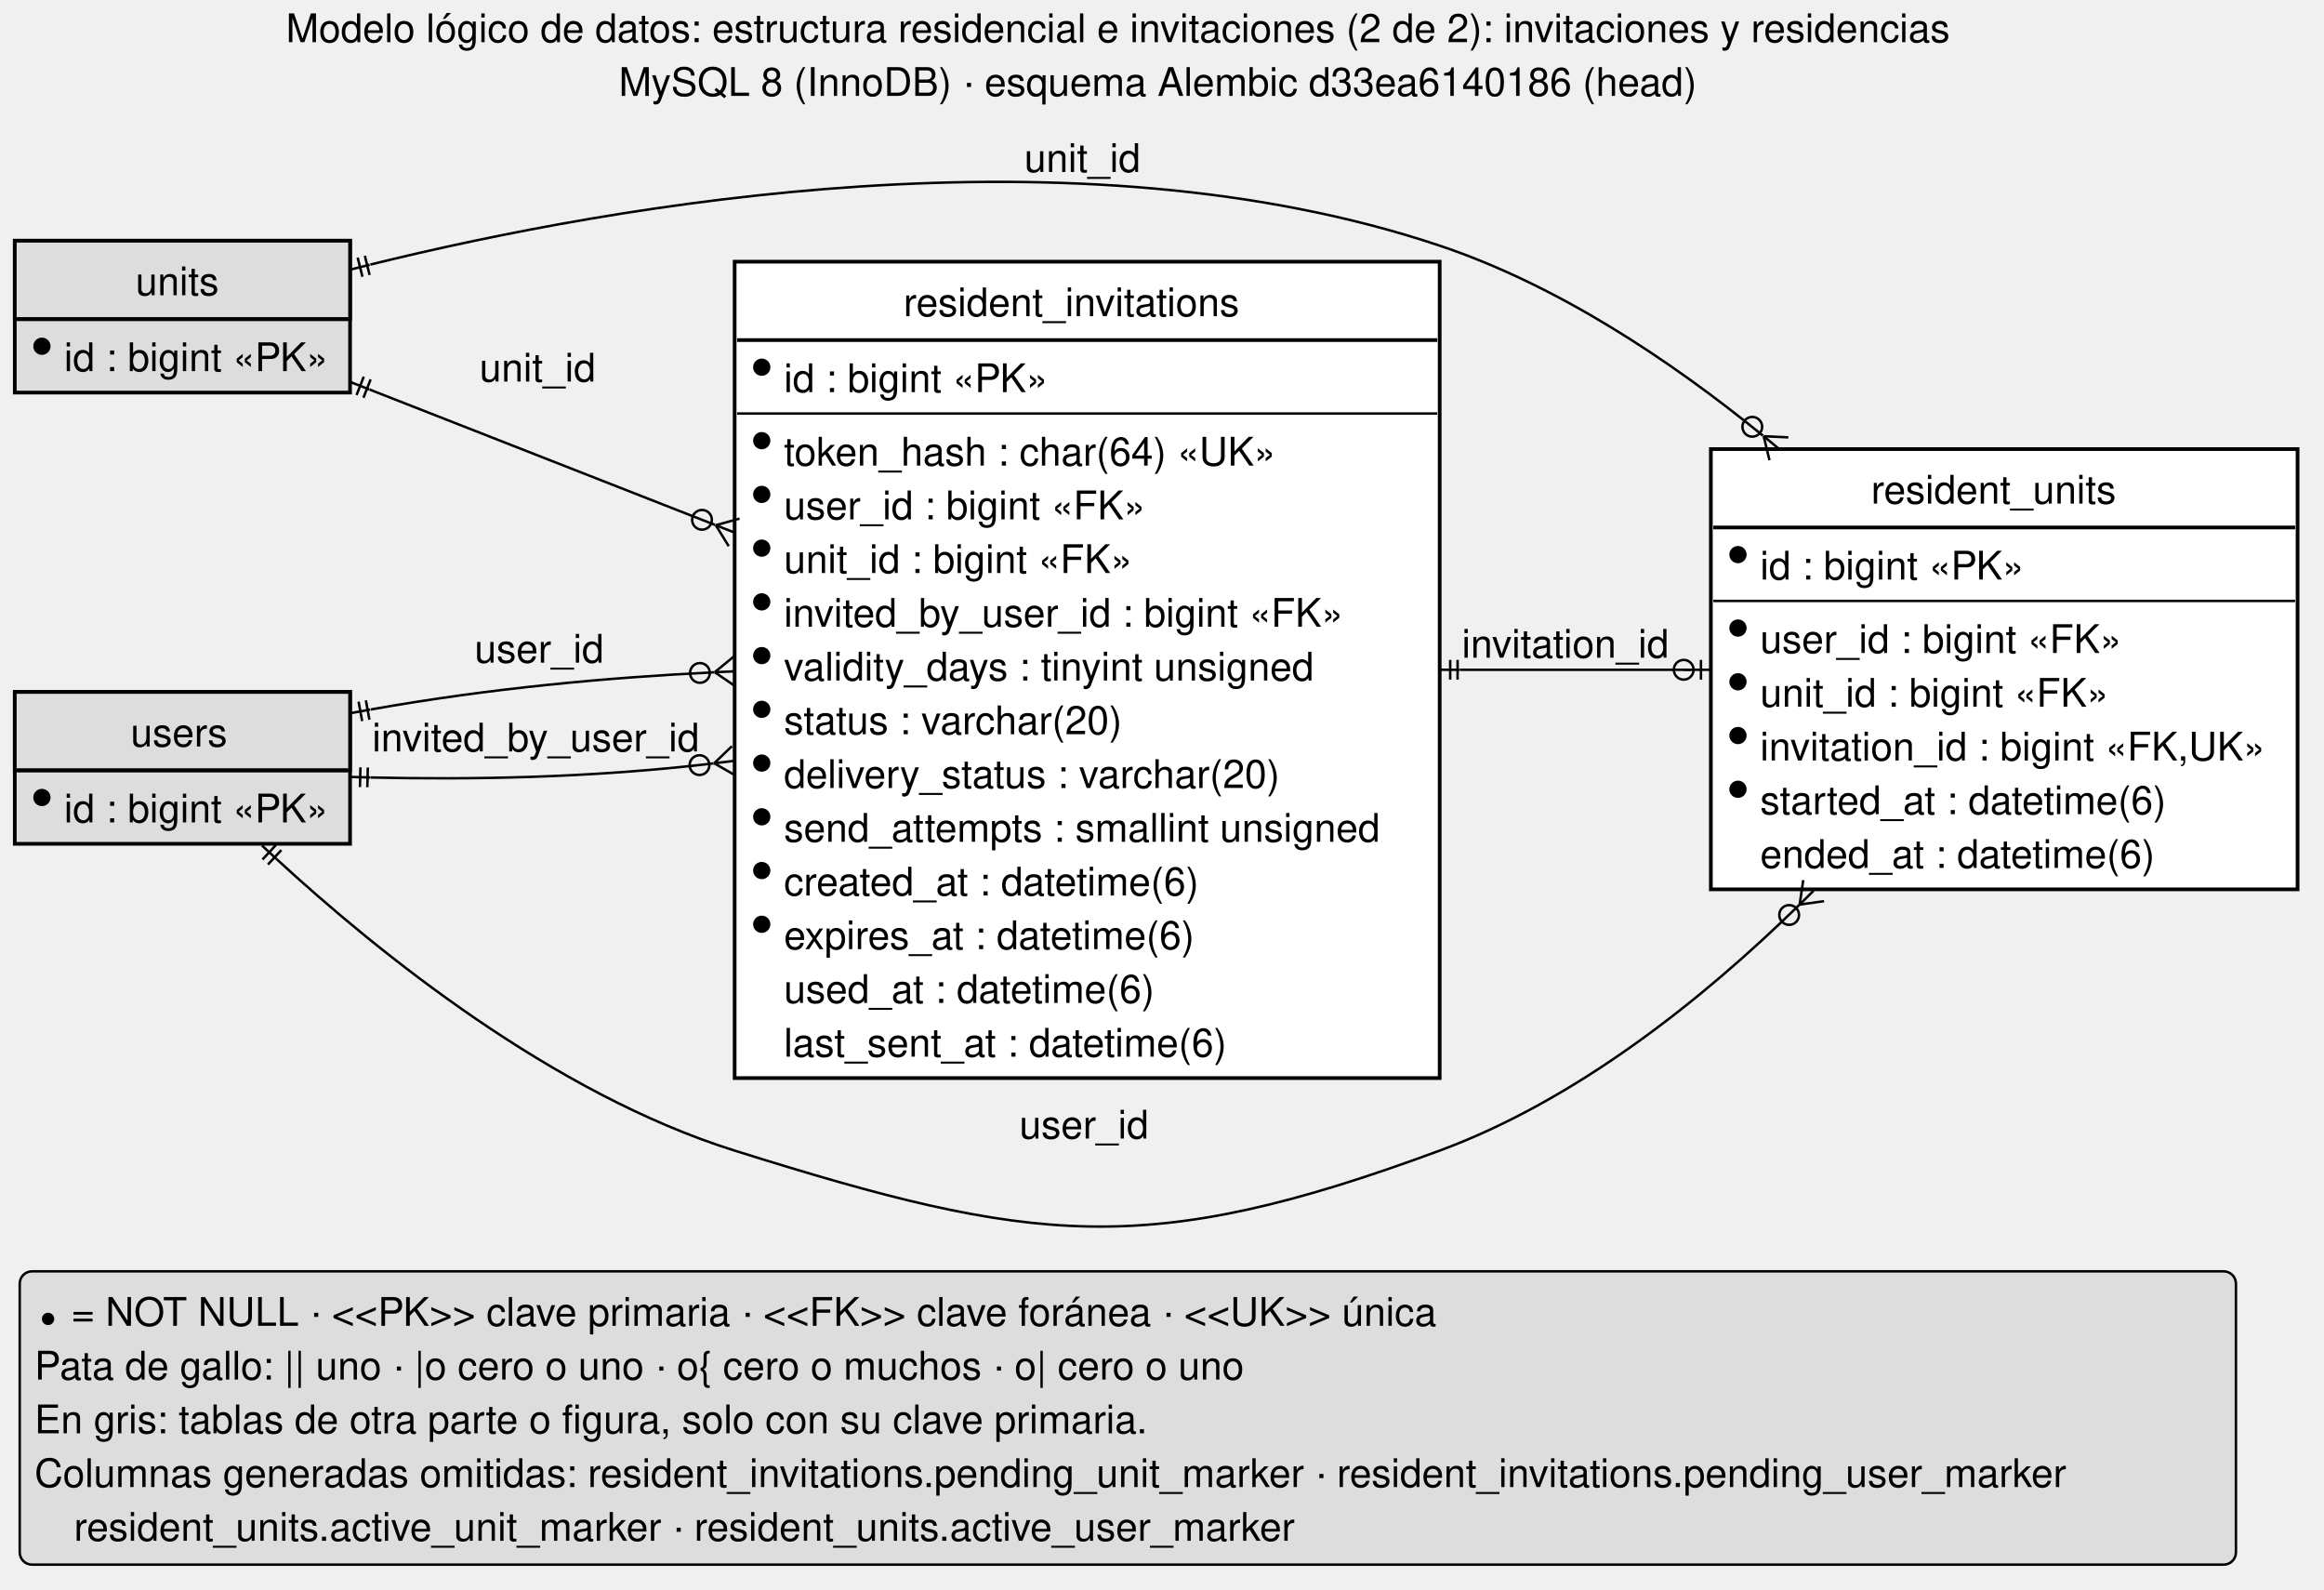
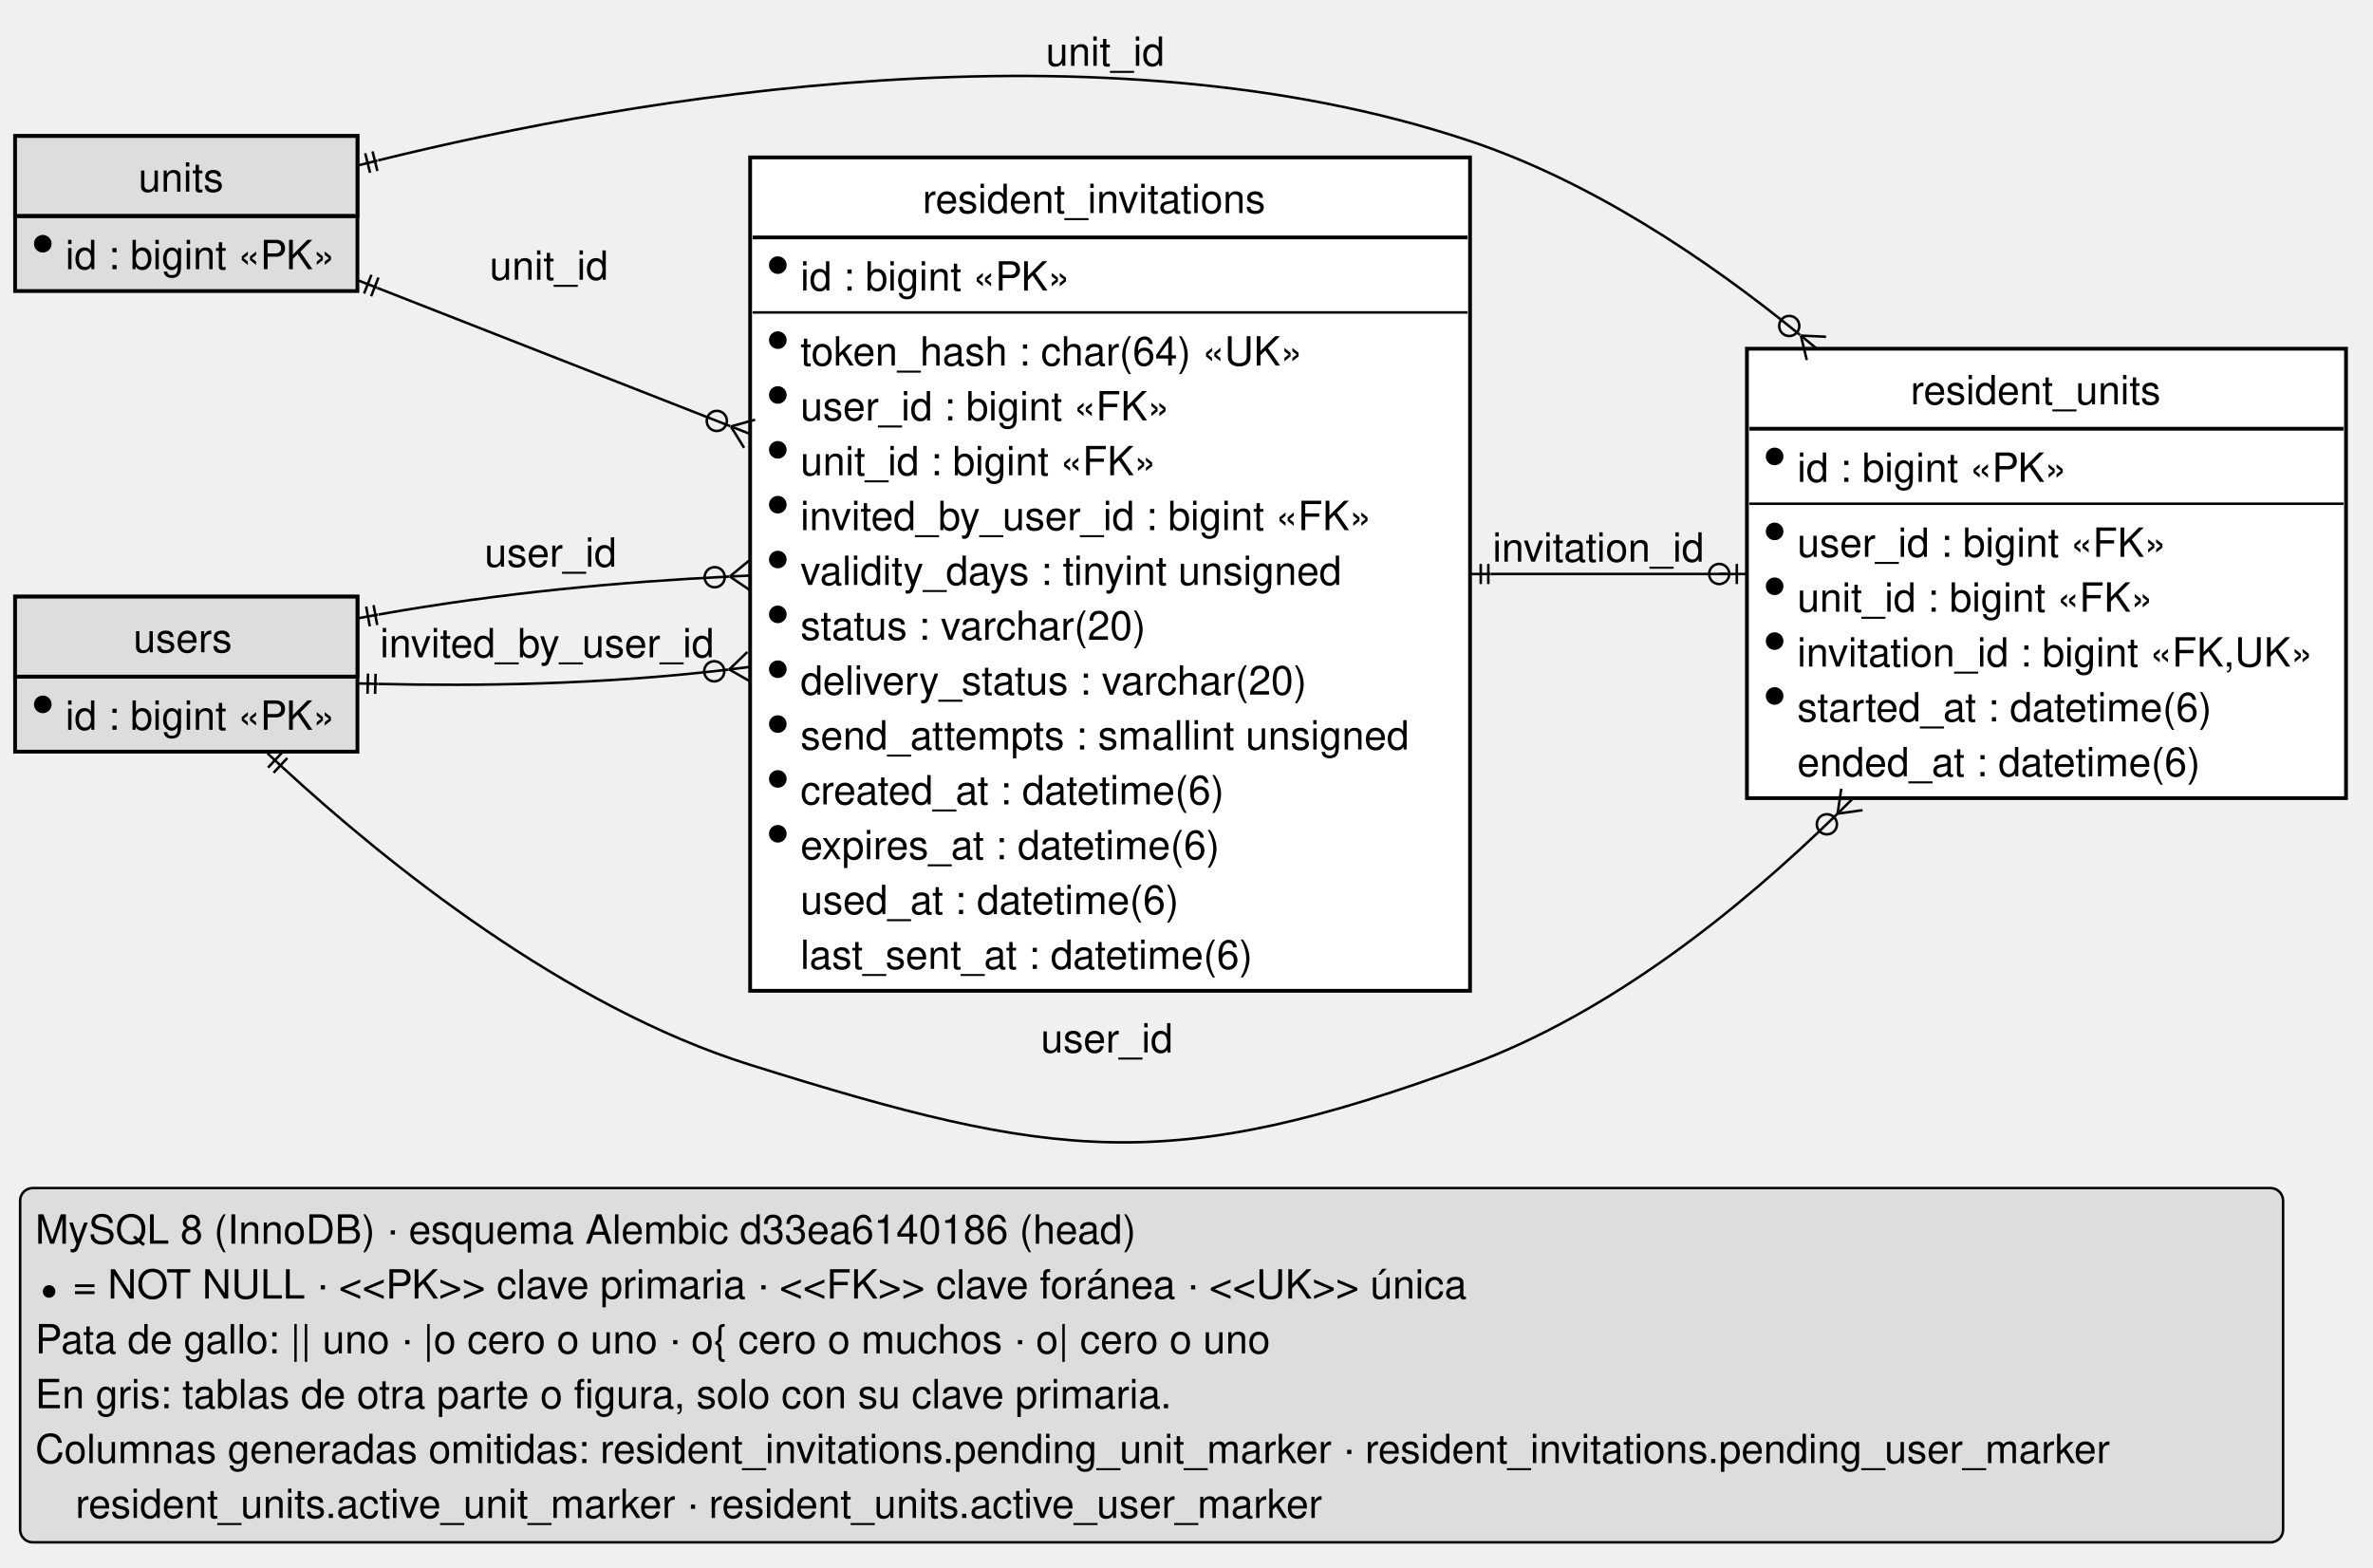
- <svg xmlns="http://www.w3.org/2000/svg" contentScriptType="application/ecmascript" contentStyleType="text/css" height="2015.625px" preserveAspectRatio="none" style="width:2946px;height:2015px;" version="1.1" viewBox="0 0 2946 2015" width="2946.875px" zoomAndPan="magnify">
+ <svg xmlns="http://www.w3.org/2000/svg" contentScriptType="application/ecmascript" contentStyleType="text/css" height="1946.875px" preserveAspectRatio="none" style="width:2946px;height:1946px;" version="1.1" viewBox="0 0 2946 1946" width="2946.875px" zoomAndPan="magnify">
  <defs />
  <g>
-     <text fill="#000000" font-family="Helvetica" font-size="50" lengthAdjust="spacingAndGlyphs" textLength="2243.75" x="362.5" y="53.45">Modelo lógico de datos: estructura residencial e invitaciones (2 de 2): invitaciones y residencias</text>
-     <text fill="#000000" font-family="Helvetica" font-size="50" lengthAdjust="spacingAndGlyphs" textLength="1400" x="784.375" y="121.55">MySQL 8 (InnoDB) · esquema Alembic d33ea6140186 (head)</text>
-     <rect fill="#FFFFFF" height="1034.652" id="resident_invitations" style="stroke: #000000; stroke-width: 4.688;" width="893.75" x="931.25" y="331.638" />
-     <text fill="#000000" font-family="Helvetica" font-size="50" lengthAdjust="spacingAndGlyphs" textLength="465.625" x="1145.312" y="400.713">resident_invitations</text>
-     <line style="stroke: #000000; stroke-width: 4.688;" x1="934.375" x2="1821.875" y1="430.988" y2="430.988" />
-     <ellipse cx="965.625" cy="465.363" fill="#000000" rx="9.375" ry="9.375" style="stroke: #000000; stroke-width: 3.125;" />
-     <text fill="#000000" font-family="Helvetica" font-size="50" lengthAdjust="spacingAndGlyphs" textLength="343.75" x="993.75" y="496.938">id : bigint «PK»</text>
-     <line style="stroke: #000000; stroke-width: 3.125;" x1="934.375" x2="1821.875" y1="524.088" y2="524.088" />
+     <rect fill="#FFFFFF" height="1034.652" id="resident_invitations" style="stroke: #000000; stroke-width: 4.688;" width="893.75" x="931.25" y="195.438" />
+     <text fill="#000000" font-family="Helvetica" font-size="50" lengthAdjust="spacingAndGlyphs" textLength="465.625" x="1145.312" y="264.513">resident_invitations</text>
+     <line style="stroke: #000000; stroke-width: 4.688;" x1="934.375" x2="1821.875" y1="294.788" y2="294.788" />
+     <ellipse cx="965.625" cy="329.163" fill="#000000" rx="9.375" ry="9.375" style="stroke: #000000; stroke-width: 3.125;" />
+     <text fill="#000000" font-family="Helvetica" font-size="50" lengthAdjust="spacingAndGlyphs" textLength="343.75" x="993.75" y="360.738">id : bigint «PK»</text>
+     <line style="stroke: #000000; stroke-width: 3.125;" x1="934.375" x2="1821.875" y1="387.888" y2="387.888" />
+     <ellipse cx="965.625" cy="422.263" fill="#000000" rx="9.375" ry="9.375" style="stroke: #000000; stroke-width: 3.125;" />
+     <text fill="#000000" font-family="Helvetica" font-size="50" lengthAdjust="spacingAndGlyphs" textLength="637.5" x="993.75" y="453.838">token_hash : char(64) «UK»</text>
+     <ellipse cx="965.625" cy="490.363" fill="#000000" rx="9.375" ry="9.375" style="stroke: #000000; stroke-width: 3.125;" />
+     <text fill="#000000" font-family="Helvetica" font-size="50" lengthAdjust="spacingAndGlyphs" textLength="465.625" x="993.75" y="521.938">user_id : bigint «FK»</text>
    <ellipse cx="965.625" cy="558.463" fill="#000000" rx="9.375" ry="9.375" style="stroke: #000000; stroke-width: 3.125;" />
-     <text fill="#000000" font-family="Helvetica" font-size="50" lengthAdjust="spacingAndGlyphs" textLength="637.5" x="993.75" y="590.038">token_hash : char(64) «UK»</text>
+     <text fill="#000000" font-family="Helvetica" font-size="50" lengthAdjust="spacingAndGlyphs" textLength="453.125" x="993.75" y="590.038">unit_id : bigint «FK»</text>
    <ellipse cx="965.625" cy="626.563" fill="#000000" rx="9.375" ry="9.375" style="stroke: #000000; stroke-width: 3.125;" />
-     <text fill="#000000" font-family="Helvetica" font-size="50" lengthAdjust="spacingAndGlyphs" textLength="465.625" x="993.75" y="658.138">user_id : bigint «FK»</text>
+     <text fill="#000000" font-family="Helvetica" font-size="50" lengthAdjust="spacingAndGlyphs" textLength="725" x="993.75" y="658.138">invited_by_user_id : bigint «FK»</text>
    <ellipse cx="965.625" cy="694.663" fill="#000000" rx="9.375" ry="9.375" style="stroke: #000000; stroke-width: 3.125;" />
-     <text fill="#000000" font-family="Helvetica" font-size="50" lengthAdjust="spacingAndGlyphs" textLength="453.125" x="993.75" y="726.238">unit_id : bigint «FK»</text>
+     <text fill="#000000" font-family="Helvetica" font-size="50" lengthAdjust="spacingAndGlyphs" textLength="718.75" x="993.75" y="726.238">validity_days : tinyint unsigned</text>
    <ellipse cx="965.625" cy="762.764" fill="#000000" rx="9.375" ry="9.375" style="stroke: #000000; stroke-width: 3.125;" />
-     <text fill="#000000" font-family="Helvetica" font-size="50" lengthAdjust="spacingAndGlyphs" textLength="725" x="993.75" y="794.339">invited_by_user_id : bigint «FK»</text>
+     <text fill="#000000" font-family="Helvetica" font-size="50" lengthAdjust="spacingAndGlyphs" textLength="453.125" x="993.75" y="794.339">status : varchar(20)</text>
    <ellipse cx="965.625" cy="830.864" fill="#000000" rx="9.375" ry="9.375" style="stroke: #000000; stroke-width: 3.125;" />
-     <text fill="#000000" font-family="Helvetica" font-size="50" lengthAdjust="spacingAndGlyphs" textLength="718.75" x="993.75" y="862.439">validity_days : tinyint unsigned</text>
+     <text fill="#000000" font-family="Helvetica" font-size="50" lengthAdjust="spacingAndGlyphs" textLength="659.375" x="993.75" y="862.439">delivery_status : varchar(20)</text>
    <ellipse cx="965.625" cy="898.964" fill="#000000" rx="9.375" ry="9.375" style="stroke: #000000; stroke-width: 3.125;" />
-     <text fill="#000000" font-family="Helvetica" font-size="50" lengthAdjust="spacingAndGlyphs" textLength="453.125" x="993.75" y="930.539">status : varchar(20)</text>
+     <text fill="#000000" font-family="Helvetica" font-size="50" lengthAdjust="spacingAndGlyphs" textLength="812.5" x="993.75" y="930.539">send_attempts : smallint unsigned</text>
    <ellipse cx="965.625" cy="967.064" fill="#000000" rx="9.375" ry="9.375" style="stroke: #000000; stroke-width: 3.125;" />
-     <text fill="#000000" font-family="Helvetica" font-size="50" lengthAdjust="spacingAndGlyphs" textLength="659.375" x="993.75" y="998.639">delivery_status : varchar(20)</text>
+     <text fill="#000000" font-family="Helvetica" font-size="50" lengthAdjust="spacingAndGlyphs" textLength="559.375" x="993.75" y="998.639">created_at : datetime(6)</text>
    <ellipse cx="965.625" cy="1035.164" fill="#000000" rx="9.375" ry="9.375" style="stroke: #000000; stroke-width: 3.125;" />
-     <text fill="#000000" font-family="Helvetica" font-size="50" lengthAdjust="spacingAndGlyphs" textLength="812.5" x="993.75" y="1066.739">send_attempts : smallint unsigned</text>
-     <ellipse cx="965.625" cy="1103.264" fill="#000000" rx="9.375" ry="9.375" style="stroke: #000000; stroke-width: 3.125;" />
-     <text fill="#000000" font-family="Helvetica" font-size="50" lengthAdjust="spacingAndGlyphs" textLength="559.375" x="993.75" y="1134.839">created_at : datetime(6)</text>
-     <ellipse cx="965.625" cy="1171.364" fill="#000000" rx="9.375" ry="9.375" style="stroke: #000000; stroke-width: 3.125;" />
-     <text fill="#000000" font-family="Helvetica" font-size="50" lengthAdjust="spacingAndGlyphs" textLength="550" x="993.75" y="1202.939">expires_at : datetime(6)</text>
-     <text fill="#000000" font-family="Helvetica" font-size="50" lengthAdjust="spacingAndGlyphs" textLength="493.75" x="993.75" y="1271.04">used_at : datetime(6)</text>
-     <text fill="#000000" font-family="Helvetica" font-size="50" lengthAdjust="spacingAndGlyphs" textLength="587.5" x="993.75" y="1339.14">last_sent_at : datetime(6)</text>
-     <rect fill="#FFFFFF" height="557.951" id="resident_units" style="stroke: #000000; stroke-width: 4.688;" width="743.75" x="2168.75" y="569.138" />
-     <text fill="#000000" font-family="Helvetica" font-size="50" lengthAdjust="spacingAndGlyphs" textLength="337.5" x="2371.875" y="638.213">resident_units</text>
-     <line style="stroke: #000000; stroke-width: 4.688;" x1="2171.875" x2="2909.375" y1="668.488" y2="668.488" />
-     <ellipse cx="2203.125" cy="702.863" fill="#000000" rx="9.375" ry="9.375" style="stroke: #000000; stroke-width: 3.125;" />
-     <text fill="#000000" font-family="Helvetica" font-size="50" lengthAdjust="spacingAndGlyphs" textLength="343.75" x="2231.25" y="734.438">id : bigint «PK»</text>
-     <line style="stroke: #000000; stroke-width: 3.125;" x1="2171.875" x2="2909.375" y1="761.588" y2="761.588" />
+     <text fill="#000000" font-family="Helvetica" font-size="50" lengthAdjust="spacingAndGlyphs" textLength="550" x="993.75" y="1066.739">expires_at : datetime(6)</text>
+     <text fill="#000000" font-family="Helvetica" font-size="50" lengthAdjust="spacingAndGlyphs" textLength="493.75" x="993.75" y="1134.839">used_at : datetime(6)</text>
+     <text fill="#000000" font-family="Helvetica" font-size="50" lengthAdjust="spacingAndGlyphs" textLength="587.5" x="993.75" y="1202.939">last_sent_at : datetime(6)</text>
+     <rect fill="#FFFFFF" height="557.951" id="resident_units" style="stroke: #000000; stroke-width: 4.688;" width="743.75" x="2168.75" y="432.938" />
+     <text fill="#000000" font-family="Helvetica" font-size="50" lengthAdjust="spacingAndGlyphs" textLength="337.5" x="2371.875" y="502.013">resident_units</text>
+     <line style="stroke: #000000; stroke-width: 4.688;" x1="2171.875" x2="2909.375" y1="532.288" y2="532.288" />
+     <ellipse cx="2203.125" cy="566.663" fill="#000000" rx="9.375" ry="9.375" style="stroke: #000000; stroke-width: 3.125;" />
+     <text fill="#000000" font-family="Helvetica" font-size="50" lengthAdjust="spacingAndGlyphs" textLength="343.75" x="2231.25" y="598.238">id : bigint «PK»</text>
+     <line style="stroke: #000000; stroke-width: 3.125;" x1="2171.875" x2="2909.375" y1="625.388" y2="625.388" />
+     <ellipse cx="2203.125" cy="659.763" fill="#000000" rx="9.375" ry="9.375" style="stroke: #000000; stroke-width: 3.125;" />
+     <text fill="#000000" font-family="Helvetica" font-size="50" lengthAdjust="spacingAndGlyphs" textLength="465.625" x="2231.25" y="691.338">user_id : bigint «FK»</text>
+     <ellipse cx="2203.125" cy="727.863" fill="#000000" rx="9.375" ry="9.375" style="stroke: #000000; stroke-width: 3.125;" />
+     <text fill="#000000" font-family="Helvetica" font-size="50" lengthAdjust="spacingAndGlyphs" textLength="453.125" x="2231.25" y="759.438">unit_id : bigint «FK»</text>
    <ellipse cx="2203.125" cy="795.963" fill="#000000" rx="9.375" ry="9.375" style="stroke: #000000; stroke-width: 3.125;" />
-     <text fill="#000000" font-family="Helvetica" font-size="50" lengthAdjust="spacingAndGlyphs" textLength="465.625" x="2231.25" y="827.538">user_id : bigint «FK»</text>
+     <text fill="#000000" font-family="Helvetica" font-size="50" lengthAdjust="spacingAndGlyphs" textLength="662.5" x="2231.25" y="827.538">invitation_id : bigint «FK,UK»</text>
    <ellipse cx="2203.125" cy="864.063" fill="#000000" rx="9.375" ry="9.375" style="stroke: #000000; stroke-width: 3.125;" />
-     <text fill="#000000" font-family="Helvetica" font-size="50" lengthAdjust="spacingAndGlyphs" textLength="453.125" x="2231.25" y="895.638">unit_id : bigint «FK»</text>
-     <ellipse cx="2203.125" cy="932.163" fill="#000000" rx="9.375" ry="9.375" style="stroke: #000000; stroke-width: 3.125;" />
-     <text fill="#000000" font-family="Helvetica" font-size="50" lengthAdjust="spacingAndGlyphs" textLength="662.5" x="2231.25" y="963.738">invitation_id : bigint «FK,UK»</text>
-     <ellipse cx="2203.125" cy="1000.264" fill="#000000" rx="9.375" ry="9.375" style="stroke: #000000; stroke-width: 3.125;" />
-     <text fill="#000000" font-family="Helvetica" font-size="50" lengthAdjust="spacingAndGlyphs" textLength="550" x="2231.25" y="1031.839">started_at : datetime(6)</text>
-     <text fill="#000000" font-family="Helvetica" font-size="50" lengthAdjust="spacingAndGlyphs" textLength="528.125" x="2231.25" y="1099.939">ended_at : datetime(6)</text>
-     <rect fill="#DDDDDD" height="192.45" id="units" style="stroke: #000000; stroke-width: 4.688;" width="425" x="18.75" y="305.075" />
-     <rect fill="#DDDDDD" height="99.35" style="stroke: #000000; stroke-width: 4.688;" width="425" x="18.75" y="305.075" />
-     <text fill="#000000" font-family="Helvetica" font-size="50" lengthAdjust="spacingAndGlyphs" textLength="118.75" x="171.875" y="374.15">units</text>
-     <line style="stroke: #000000; stroke-width: 4.688;" x1="21.875" x2="440.625" y1="404.425" y2="404.425" />
-     <ellipse cx="53.125" cy="438.8" fill="#000000" rx="9.375" ry="9.375" style="stroke: #000000; stroke-width: 3.125;" />
-     <text fill="#000000" font-family="Helvetica" font-size="50" lengthAdjust="spacingAndGlyphs" textLength="343.75" x="81.25" y="470.375">id : bigint «PK»</text>
-     <rect fill="#DDDDDD" height="192.45" id="users" style="stroke: #000000; stroke-width: 4.688;" width="425" x="18.75" y="876.95" />
-     <rect fill="#DDDDDD" height="99.35" style="stroke: #000000; stroke-width: 4.688;" width="425" x="18.75" y="876.95" />
-     <text fill="#000000" font-family="Helvetica" font-size="50" lengthAdjust="spacingAndGlyphs" textLength="131.25" x="165.625" y="946.025">users</text>
-     <line style="stroke: #000000; stroke-width: 4.688;" x1="21.875" x2="440.625" y1="976.3" y2="976.3" />
-     <ellipse cx="53.125" cy="1010.675" fill="#000000" rx="9.375" ry="9.375" style="stroke: #000000; stroke-width: 3.125;" />
-     <text fill="#000000" font-family="Helvetica" font-size="50" lengthAdjust="spacingAndGlyphs" textLength="343.75" x="81.25" y="1042.251">id : bigint «PK»</text>
-     <path d="M469.5,985.325 C592.312,988.075 745.531,986.45 904.562,967.45 " fill="none" id="users-resident_invitations" style="stroke: #000000; stroke-width: 3.125;" />
-     <line style="stroke: #000000; stroke-width: 3.125;" x1="905.315" x2="927.816" y1="967.342" y2="945.655" />
-     <line style="stroke: #000000; stroke-width: 3.125;" x1="905.315" x2="932.434" y1="967.342" y2="982.87" />
-     <line style="stroke: #000000; stroke-width: 3.125;" x1="905.315" x2="930.125" y1="967.342" y2="964.263" />
-     <ellipse cx="886.708" cy="969.651" fill="none" rx="12.5" ry="12.5" style="stroke: #000000; stroke-width: 3.125;" />
-     <line style="stroke: #000000; stroke-width: 3.125;" x1="456.277" x2="456.902" y1="997.477" y2="972.485" />
-     <line style="stroke: #000000; stroke-width: 3.125;" x1="465.649" x2="466.274" y1="997.712" y2="972.72" />
-     <line style="stroke: #000000; stroke-width: 3.125;" x1="469.086" x2="444.094" y1="985.294" y2="984.669" />
-     <text fill="#000000" font-family="Helvetica" font-size="50" lengthAdjust="spacingAndGlyphs" textLength="431.25" x="471.875" y="952.275">invited_by_user_id</text>
-     <path d="M469.875,899.169 C624.031,871.763 771.281,858.731 905.25,852.013 " fill="none" id="users-resident_invitations-1" style="stroke: #000000; stroke-width: 3.125;" />
-     <line style="stroke: #000000; stroke-width: 3.125;" x1="905.996" x2="930.098" y1="851.956" y2="832.064" />
-     <line style="stroke: #000000; stroke-width: 3.125;" x1="905.996" x2="931.84" y1="851.956" y2="869.524" />
-     <line style="stroke: #000000; stroke-width: 3.125;" x1="905.996" x2="930.969" y1="851.956" y2="850.794" />
-     <ellipse cx="887.266" cy="852.827" fill="none" rx="12.5" ry="12.5" style="stroke: #000000; stroke-width: 3.125;" />
-     <line style="stroke: #000000; stroke-width: 3.125;" x1="459.08" x2="454.573" y1="913.835" y2="889.245" />
-     <line style="stroke: #000000; stroke-width: 3.125;" x1="468.301" x2="463.794" y1="912.145" y2="887.555" />
-     <line style="stroke: #000000; stroke-width: 3.125;" x1="469.122" x2="444.531" y1="899.287" y2="903.794" />
-     <text fill="#000000" font-family="Helvetica" font-size="50" lengthAdjust="spacingAndGlyphs" textLength="171.875" x="601.562" y="839.775">user_id</text>
-     <path d="M468.469,493.669 C594.906,543.2 755.594,606.169 906.5,665.294 " fill="none" id="units-resident_invitations" style="stroke: #000000; stroke-width: 3.125;" />
-     <line style="stroke: #000000; stroke-width: 3.125;" x1="907.346" x2="937.461" y1="665.616" y2="657.272" />
-     <line style="stroke: #000000; stroke-width: 3.125;" x1="907.346" x2="923.789" y1="665.616" y2="692.191" />
-     <line style="stroke: #000000; stroke-width: 3.125;" x1="907.346" x2="930.625" y1="665.616" y2="674.731" />
-     <ellipse cx="889.887" cy="658.78" fill="none" rx="12.5" ry="12.5" style="stroke: #000000; stroke-width: 3.125;" />
-     <line style="stroke: #000000; stroke-width: 3.125;" x1="451.988" x2="461.103" y1="500.647" y2="477.368" />
-     <line style="stroke: #000000; stroke-width: 3.125;" x1="460.718" x2="469.833" y1="504.065" y2="480.786" />
-     <line style="stroke: #000000; stroke-width: 3.125;" x1="468.185" x2="444.906" y1="493.565" y2="484.45" />
-     <text fill="#000000" font-family="Helvetica" font-size="50" lengthAdjust="spacingAndGlyphs" textLength="159.375" x="607.812" y="483.525">unit_id</text>
-     <path d="M1851.156,848.825 C1948.25,848.825 2049.594,848.825 2143.656,848.825 " fill="none" id="resident_invitations-resident_units" style="stroke: #000000; stroke-width: 3.125;" />
-     <line style="stroke: #000000; stroke-width: 3.125;" x1="2134.312" x2="2168.688" y1="848.825" y2="848.825" />
-     <ellipse cx="2134.312" cy="848.825" fill="none" rx="12.5" ry="12.5" style="stroke: #000000; stroke-width: 3.125;" />
-     <line style="stroke: #000000; stroke-width: 3.125;" x1="2156.188" x2="2156.188" y1="836.325" y2="861.325" />
-     <line style="stroke: #000000; stroke-width: 3.125;" x1="1838.312" x2="1838.312" y1="861.325" y2="836.325" />
-     <line style="stroke: #000000; stroke-width: 3.125;" x1="1847.688" x2="1847.688" y1="861.325" y2="836.325" />
-     <line style="stroke: #000000; stroke-width: 3.125;" x1="1850.812" x2="1825.812" y1="848.825" y2="848.825" />
-     <text fill="#000000" font-family="Helvetica" font-size="50" lengthAdjust="spacingAndGlyphs" textLength="287.5" x="1853.125" y="833.525">invitation_id</text>
-     <path d="M469.469,335.294 C786.375,257.263 1364.062,156.982 1825,311.325 C1973.969,361.231 2116.688,455.888 2234.75,552.075 " fill="none" id="units-resident_units" style="stroke: #000000; stroke-width: 3.125;" />
-     <line style="stroke: #000000; stroke-width: 3.125;" x1="2235.729" x2="2266.944" y1="552.837" y2="554.309" />
-     <line style="stroke: #000000; stroke-width: 3.125;" x1="2235.729" x2="2243.056" y1="552.837" y2="583.216" />
-     <line style="stroke: #000000; stroke-width: 3.125;" x1="2235.729" x2="2255" y1="552.837" y2="568.763" />
-     <ellipse cx="2221.275" cy="540.893" fill="none" rx="12.5" ry="12.5" style="stroke: #000000; stroke-width: 3.125;" />
-     <line style="stroke: #000000; stroke-width: 3.125;" x1="459.428" x2="453.396" y1="350.721" y2="326.46" />
-     <line style="stroke: #000000; stroke-width: 3.125;" x1="468.526" x2="462.494" y1="348.459" y2="324.198" />
-     <line style="stroke: #000000; stroke-width: 3.125;" x1="468.543" x2="444.281" y1="335.575" y2="341.606" />
-     <text fill="#000000" font-family="Helvetica" font-size="50" lengthAdjust="spacingAndGlyphs" textLength="159.375" x="1298.438" y="217.9">unit_id</text>
-     <path d="M350.5,1088.669 C479.688,1207.607 700.75,1385.982 931.25,1458.2 C1310.281,1577.013 1452.375,1595.825 1825,1458.2 C1997.812,1394.388 2157.094,1267.888 2281.031,1146.607 " fill="none" id="users-resident_units" style="stroke: #000000; stroke-width: 3.125;" />
-     <line style="stroke: #000000; stroke-width: 3.125;" x1="2281.318" x2="2285.855" y1="1146.373" y2="1115.454" />
-     <line style="stroke: #000000; stroke-width: 3.125;" x1="2281.318" x2="2312.27" y1="1146.373" y2="1142.071" />
-     <line style="stroke: #000000; stroke-width: 3.125;" x1="2281.318" x2="2299.062" y1="1146.373" y2="1128.763" />
-     <ellipse cx="2268.01" cy="1159.581" fill="none" rx="12.5" ry="12.5" style="stroke: #000000; stroke-width: 3.125;" />
-     <line style="stroke: #000000; stroke-width: 3.125;" x1="332.773" x2="349.791" y1="1089.241" y2="1070.928" />
-     <line style="stroke: #000000; stroke-width: 3.125;" x1="339.64" x2="356.658" y1="1095.623" y2="1077.309" />
-     <line style="stroke: #000000; stroke-width: 3.125;" x1="350.438" x2="332.125" y1="1088.593" y2="1071.575" />
-     <text fill="#000000" font-family="Helvetica" font-size="50" lengthAdjust="spacingAndGlyphs" textLength="171.875" x="1292.188" y="1442.9">user_id</text>
-     <rect fill="#DDDDDD" height="371.751" rx="15.625" ry="15.625" style="stroke: #000000; stroke-width: 3.125;" width="2809.375" x="25" y="1611.2" />
-     <ellipse cx="60.938" cy="1671.488" fill="#000000" rx="7.812" ry="7.812" style="stroke: #000000; stroke-width: 0.0;" />
-     <text fill="#000000" font-family="Helvetica" font-size="50" lengthAdjust="spacingAndGlyphs" textLength="1740.625" x="90.625" y="1680.275">= NOT NULL · &lt;&lt;PK&gt;&gt; clave primaria · &lt;&lt;FK&gt;&gt; clave foránea · &lt;&lt;UK&gt;&gt; única</text>
-     <text fill="#000000" font-family="Helvetica" font-size="50" lengthAdjust="spacingAndGlyphs" textLength="1678.125" x="43.75" y="1748.376">Pata de gallo: || uno · |o cero o uno · o{ cero o muchos · o| cero o uno</text>
-     <text fill="#000000" font-family="Helvetica" font-size="50" lengthAdjust="spacingAndGlyphs" textLength="1509.375" x="43.75" y="1816.476">En gris: tablas de otra parte o figura, solo con su clave primaria.</text>
-     <text fill="#000000" font-family="Helvetica" font-size="50" lengthAdjust="spacingAndGlyphs" textLength="2771.875" x="43.75" y="1884.576">Columnas generadas omitidas: resident_invitations.pending_unit_marker · resident_invitations.pending_user_marker</text>
-     <text fill="#000000" font-family="Helvetica" font-size="50" lengthAdjust="spacingAndGlyphs" textLength="1650" x="93.75" y="1952.676">resident_units.active_unit_marker · resident_units.active_user_marker</text>
+     <text fill="#000000" font-family="Helvetica" font-size="50" lengthAdjust="spacingAndGlyphs" textLength="550" x="2231.25" y="895.638">started_at : datetime(6)</text>
+     <text fill="#000000" font-family="Helvetica" font-size="50" lengthAdjust="spacingAndGlyphs" textLength="528.125" x="2231.25" y="963.738">ended_at : datetime(6)</text>
+     <rect fill="#DDDDDD" height="192.45" id="units" style="stroke: #000000; stroke-width: 4.688;" width="425" x="18.75" y="168.875" />
+     <rect fill="#DDDDDD" height="99.35" style="stroke: #000000; stroke-width: 4.688;" width="425" x="18.75" y="168.875" />
+     <text fill="#000000" font-family="Helvetica" font-size="50" lengthAdjust="spacingAndGlyphs" textLength="118.75" x="171.875" y="237.95">units</text>
+     <line style="stroke: #000000; stroke-width: 4.688;" x1="21.875" x2="440.625" y1="268.225" y2="268.225" />
+     <ellipse cx="53.125" cy="302.6" fill="#000000" rx="9.375" ry="9.375" style="stroke: #000000; stroke-width: 3.125;" />
+     <text fill="#000000" font-family="Helvetica" font-size="50" lengthAdjust="spacingAndGlyphs" textLength="343.75" x="81.25" y="334.175">id : bigint «PK»</text>
+     <rect fill="#DDDDDD" height="192.45" id="users" style="stroke: #000000; stroke-width: 4.688;" width="425" x="18.75" y="740.75" />
+     <rect fill="#DDDDDD" height="99.35" style="stroke: #000000; stroke-width: 4.688;" width="425" x="18.75" y="740.75" />
+     <text fill="#000000" font-family="Helvetica" font-size="50" lengthAdjust="spacingAndGlyphs" textLength="131.25" x="165.625" y="809.825">users</text>
+     <line style="stroke: #000000; stroke-width: 4.688;" x1="21.875" x2="440.625" y1="840.1" y2="840.1" />
+     <ellipse cx="53.125" cy="874.475" fill="#000000" rx="9.375" ry="9.375" style="stroke: #000000; stroke-width: 3.125;" />
+     <text fill="#000000" font-family="Helvetica" font-size="50" lengthAdjust="spacingAndGlyphs" textLength="343.75" x="81.25" y="906.05">id : bigint «PK»</text>
+     <path d="M469.5,849.125 C592.312,851.875 745.531,850.25 904.562,831.25 " fill="none" id="users-resident_invitations" style="stroke: #000000; stroke-width: 3.125;" />
+     <line style="stroke: #000000; stroke-width: 3.125;" x1="905.315" x2="927.816" y1="831.141" y2="809.455" />
+     <line style="stroke: #000000; stroke-width: 3.125;" x1="905.315" x2="932.434" y1="831.141" y2="846.67" />
+     <line style="stroke: #000000; stroke-width: 3.125;" x1="905.315" x2="930.125" y1="831.141" y2="828.062" />
+     <ellipse cx="886.708" cy="833.451" fill="none" rx="12.5" ry="12.5" style="stroke: #000000; stroke-width: 3.125;" />
+     <line style="stroke: #000000; stroke-width: 3.125;" x1="456.277" x2="456.902" y1="861.277" y2="836.285" />
+     <line style="stroke: #000000; stroke-width: 3.125;" x1="465.649" x2="466.274" y1="861.511" y2="836.519" />
+     <line style="stroke: #000000; stroke-width: 3.125;" x1="469.086" x2="444.094" y1="849.094" y2="848.469" />
+     <text fill="#000000" font-family="Helvetica" font-size="50" lengthAdjust="spacingAndGlyphs" textLength="431.25" x="471.875" y="816.075">invited_by_user_id</text>
+     <path d="M469.875,762.969 C624.031,735.562 771.281,722.531 905.25,715.812 " fill="none" id="users-resident_invitations-1" style="stroke: #000000; stroke-width: 3.125;" />
+     <line style="stroke: #000000; stroke-width: 3.125;" x1="905.996" x2="930.098" y1="715.755" y2="695.864" />
+     <line style="stroke: #000000; stroke-width: 3.125;" x1="905.996" x2="931.84" y1="715.755" y2="733.323" />
+     <line style="stroke: #000000; stroke-width: 3.125;" x1="905.996" x2="930.969" y1="715.755" y2="714.594" />
+     <ellipse cx="887.266" cy="716.626" fill="none" rx="12.5" ry="12.5" style="stroke: #000000; stroke-width: 3.125;" />
+     <line style="stroke: #000000; stroke-width: 3.125;" x1="459.08" x2="454.573" y1="777.635" y2="753.045" />
+     <line style="stroke: #000000; stroke-width: 3.125;" x1="468.301" x2="463.794" y1="775.945" y2="751.355" />
+     <line style="stroke: #000000; stroke-width: 3.125;" x1="469.122" x2="444.531" y1="763.086" y2="767.594" />
+     <text fill="#000000" font-family="Helvetica" font-size="50" lengthAdjust="spacingAndGlyphs" textLength="171.875" x="601.562" y="703.575">user_id</text>
+     <path d="M468.469,357.469 C594.906,407 755.594,469.969 906.5,529.094 " fill="none" id="units-resident_invitations" style="stroke: #000000; stroke-width: 3.125;" />
+     <line style="stroke: #000000; stroke-width: 3.125;" x1="907.346" x2="937.461" y1="529.416" y2="521.072" />
+     <line style="stroke: #000000; stroke-width: 3.125;" x1="907.346" x2="923.789" y1="529.416" y2="555.991" />
+     <line style="stroke: #000000; stroke-width: 3.125;" x1="907.346" x2="930.625" y1="529.416" y2="538.531" />
+     <ellipse cx="889.887" cy="522.58" fill="none" rx="12.5" ry="12.5" style="stroke: #000000; stroke-width: 3.125;" />
+     <line style="stroke: #000000; stroke-width: 3.125;" x1="451.988" x2="461.103" y1="364.447" y2="341.168" />
+     <line style="stroke: #000000; stroke-width: 3.125;" x1="460.718" x2="469.833" y1="367.865" y2="344.586" />
+     <line style="stroke: #000000; stroke-width: 3.125;" x1="468.185" x2="444.906" y1="357.365" y2="348.25" />
+     <text fill="#000000" font-family="Helvetica" font-size="50" lengthAdjust="spacingAndGlyphs" textLength="159.375" x="607.812" y="347.325">unit_id</text>
+     <path d="M1851.156,712.625 C1948.25,712.625 2049.594,712.625 2143.656,712.625 " fill="none" id="resident_invitations-resident_units" style="stroke: #000000; stroke-width: 3.125;" />
+     <line style="stroke: #000000; stroke-width: 3.125;" x1="2134.312" x2="2168.688" y1="712.625" y2="712.625" />
+     <ellipse cx="2134.312" cy="712.625" fill="none" rx="12.5" ry="12.5" style="stroke: #000000; stroke-width: 3.125;" />
+     <line style="stroke: #000000; stroke-width: 3.125;" x1="2156.188" x2="2156.188" y1="700.125" y2="725.125" />
+     <line style="stroke: #000000; stroke-width: 3.125;" x1="1838.312" x2="1838.312" y1="725.125" y2="700.125" />
+     <line style="stroke: #000000; stroke-width: 3.125;" x1="1847.688" x2="1847.688" y1="725.125" y2="700.125" />
+     <line style="stroke: #000000; stroke-width: 3.125;" x1="1850.812" x2="1825.812" y1="712.625" y2="712.625" />
+     <text fill="#000000" font-family="Helvetica" font-size="50" lengthAdjust="spacingAndGlyphs" textLength="287.5" x="1853.125" y="697.325">invitation_id</text>
+     <path d="M469.469,199.094 C786.375,121.062 1364.062,20.781 1825,175.125 C1973.969,225.031 2116.688,319.688 2234.75,415.875 " fill="none" id="units-resident_units" style="stroke: #000000; stroke-width: 3.125;" />
+     <line style="stroke: #000000; stroke-width: 3.125;" x1="2235.729" x2="2266.944" y1="416.637" y2="418.109" />
+     <line style="stroke: #000000; stroke-width: 3.125;" x1="2235.729" x2="2243.056" y1="416.637" y2="447.016" />
+     <line style="stroke: #000000; stroke-width: 3.125;" x1="2235.729" x2="2255" y1="416.637" y2="432.562" />
+     <ellipse cx="2221.275" cy="404.693" fill="none" rx="12.5" ry="12.5" style="stroke: #000000; stroke-width: 3.125;" />
+     <line style="stroke: #000000; stroke-width: 3.125;" x1="459.428" x2="453.396" y1="214.521" y2="190.26" />
+     <line style="stroke: #000000; stroke-width: 3.125;" x1="468.526" x2="462.494" y1="212.259" y2="187.998" />
+     <line style="stroke: #000000; stroke-width: 3.125;" x1="468.543" x2="444.281" y1="199.374" y2="205.406" />
+     <text fill="#000000" font-family="Helvetica" font-size="50" lengthAdjust="spacingAndGlyphs" textLength="159.375" x="1298.438" y="81.7">unit_id</text>
+     <path d="M350.5,952.469 C479.688,1071.406 700.75,1249.781 931.25,1322 C1310.281,1440.812 1452.375,1459.625 1825,1322 C1997.812,1258.188 2157.094,1131.688 2281.031,1010.406 " fill="none" id="users-resident_units" style="stroke: #000000; stroke-width: 3.125;" />
+     <line style="stroke: #000000; stroke-width: 3.125;" x1="2281.318" x2="2285.855" y1="1010.173" y2="979.254" />
+     <line style="stroke: #000000; stroke-width: 3.125;" x1="2281.318" x2="2312.27" y1="1010.173" y2="1005.871" />
+     <line style="stroke: #000000; stroke-width: 3.125;" x1="2281.318" x2="2299.062" y1="1010.173" y2="992.562" />
+     <ellipse cx="2268.01" cy="1023.381" fill="none" rx="12.5" ry="12.5" style="stroke: #000000; stroke-width: 3.125;" />
+     <line style="stroke: #000000; stroke-width: 3.125;" x1="332.773" x2="349.791" y1="953.041" y2="934.727" />
+     <line style="stroke: #000000; stroke-width: 3.125;" x1="339.64" x2="356.658" y1="959.423" y2="941.109" />
+     <line style="stroke: #000000; stroke-width: 3.125;" x1="350.438" x2="332.125" y1="952.393" y2="935.375" />
+     <text fill="#000000" font-family="Helvetica" font-size="50" lengthAdjust="spacingAndGlyphs" textLength="171.875" x="1292.188" y="1306.7">user_id</text>
+     <rect fill="#DDDDDD" height="439.851" rx="15.625" ry="15.625" style="stroke: #000000; stroke-width: 3.125;" width="2809.375" x="25" y="1475" />
+     <text fill="#000000" font-family="Helvetica" font-size="50" lengthAdjust="spacingAndGlyphs" textLength="1400" x="43.75" y="1544.075">MySQL 8 (InnoDB) · esquema Alembic d33ea6140186 (head)</text>
+     <ellipse cx="60.938" cy="1603.388" fill="#000000" rx="7.812" ry="7.812" style="stroke: #000000; stroke-width: 0.0;" />
+     <text fill="#000000" font-family="Helvetica" font-size="50" lengthAdjust="spacingAndGlyphs" textLength="1740.625" x="90.625" y="1612.175">= NOT NULL · &lt;&lt;PK&gt;&gt; clave primaria · &lt;&lt;FK&gt;&gt; clave foránea · &lt;&lt;UK&gt;&gt; única</text>
+     <text fill="#000000" font-family="Helvetica" font-size="50" lengthAdjust="spacingAndGlyphs" textLength="1678.125" x="43.75" y="1680.275">Pata de gallo: || uno · |o cero o uno · o{ cero o muchos · o| cero o uno</text>
+     <text fill="#000000" font-family="Helvetica" font-size="50" lengthAdjust="spacingAndGlyphs" textLength="1509.375" x="43.75" y="1748.376">En gris: tablas de otra parte o figura, solo con su clave primaria.</text>
+     <text fill="#000000" font-family="Helvetica" font-size="50" lengthAdjust="spacingAndGlyphs" textLength="2771.875" x="43.75" y="1816.476">Columnas generadas omitidas: resident_invitations.pending_unit_marker · resident_invitations.pending_user_marker</text>
+     <text fill="#000000" font-family="Helvetica" font-size="50" lengthAdjust="spacingAndGlyphs" textLength="1650" x="93.75" y="1884.576">resident_units.active_unit_marker · resident_units.active_user_marker</text>
  </g>
</svg>
